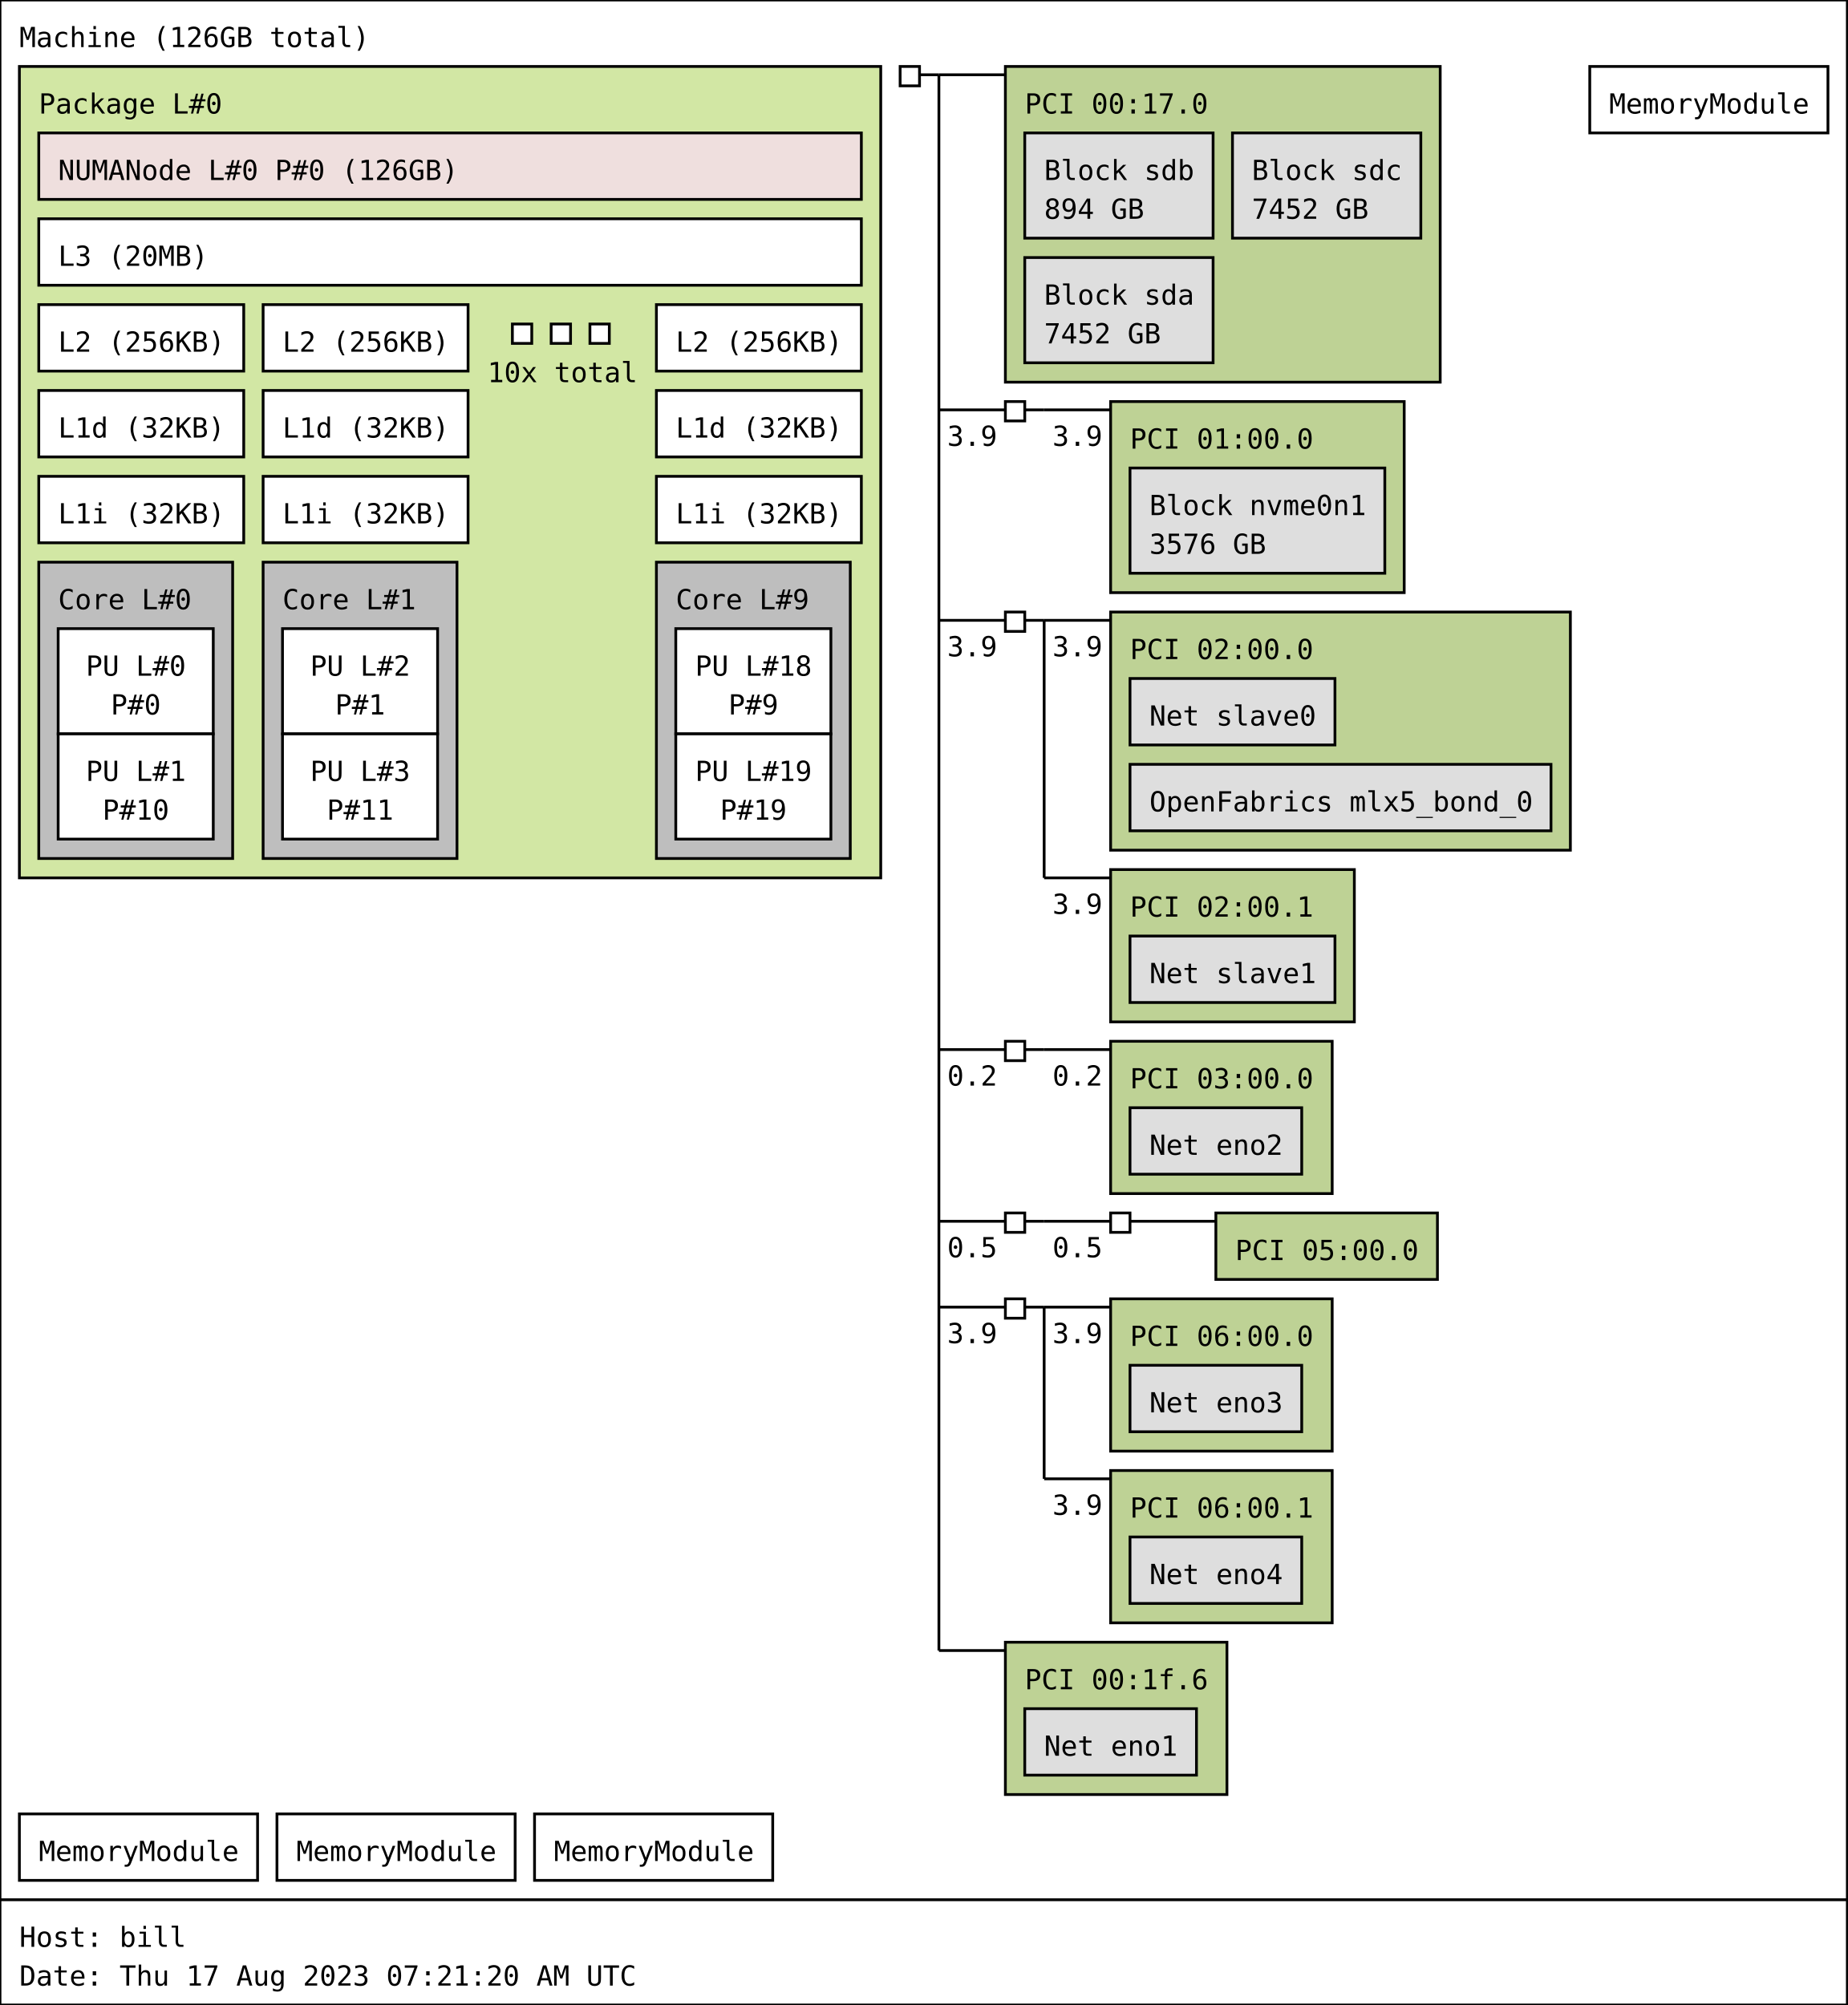
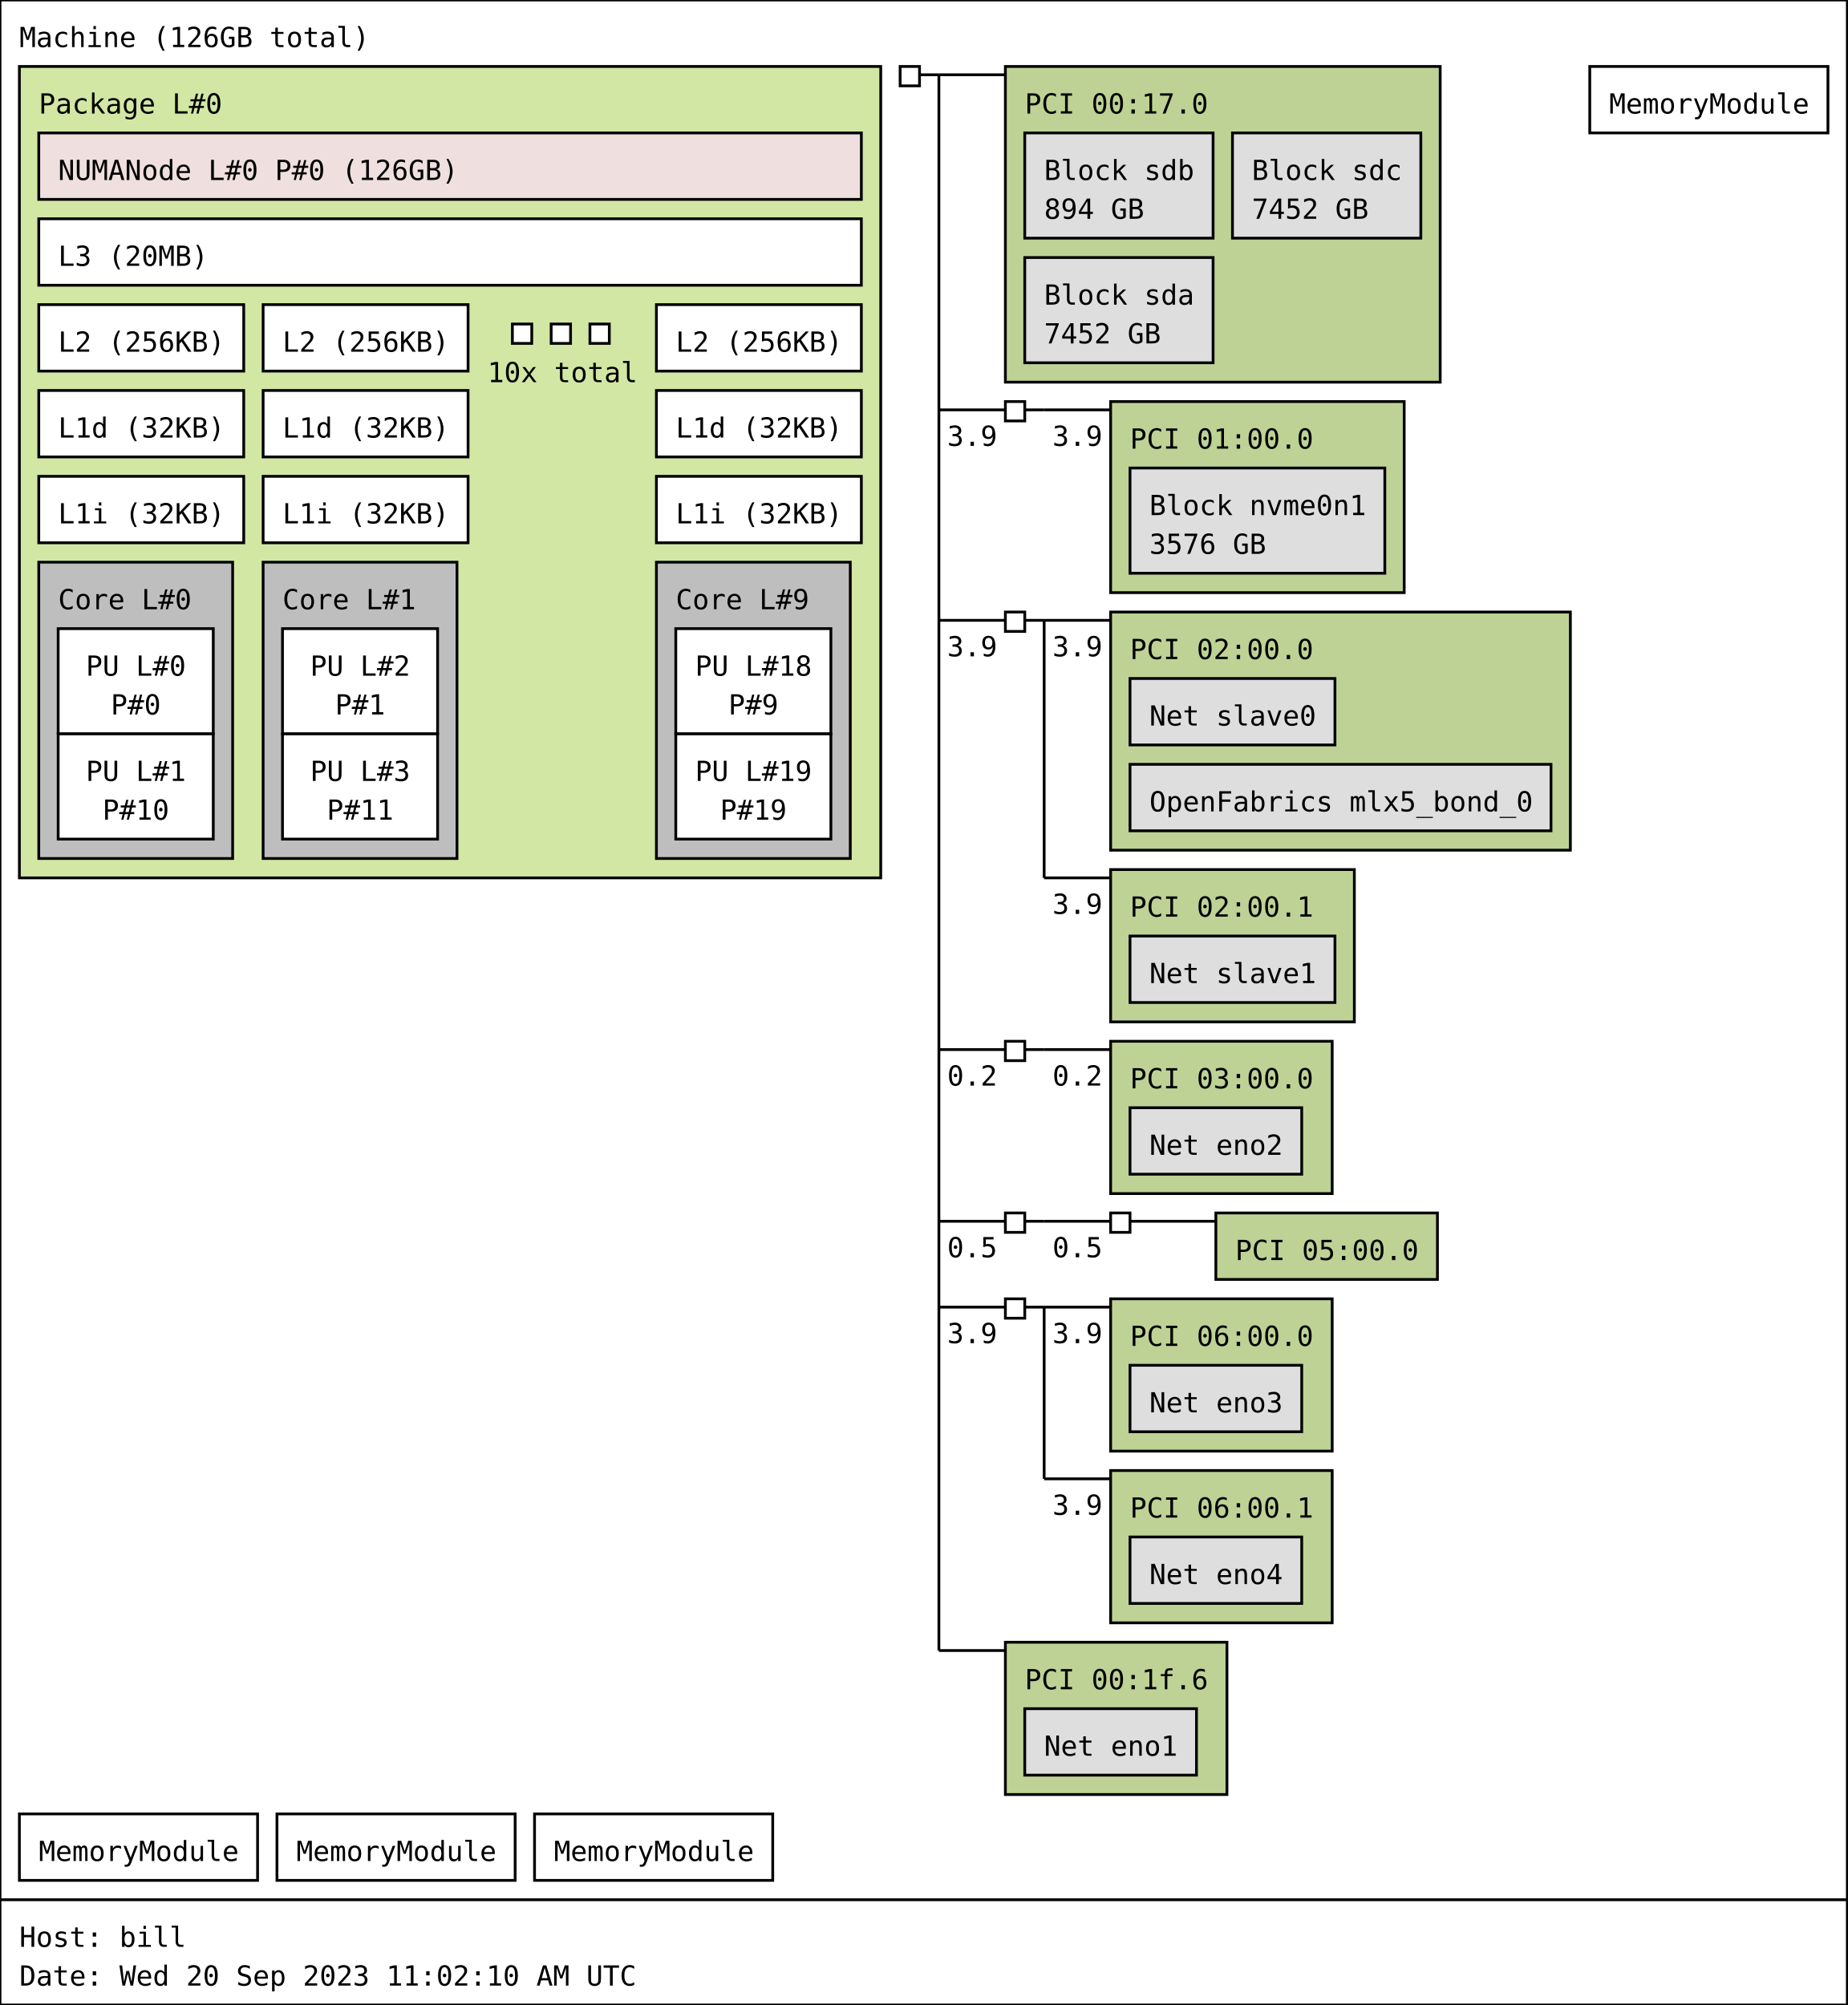
<svg xmlns="http://www.w3.org/2000/svg" width="667px" height="724px" viewBox="0 0 667px 724px" version="1.1">
  <rect id="Machine_0_rect" class="Machine" x="0" y="0" width="667" height="686" fill="rgb(255,255,255)" stroke="rgb(0,0,0)" stroke-width="1" />
  <text id="Machine_0_text" class="Machine" font-family="Monospace" x="7" y="17" fill="rgb(0,0,0)" font-size="10px">Machine (126GB total)</text>
  <rect id="Package_0_rect" class="Package" x="7" y="24" width="311" height="293" fill="rgb(210,231,164)" stroke="rgb(0,0,0)" stroke-width="1" />
  <text id="Package_0_text" class="Package" font-family="Monospace" x="14" y="41" fill="rgb(0,0,0)" font-size="10px">Package L#0</text>
  <rect id="L3_0_rect" class="L3" x="14" y="79" width="297" height="24" fill="rgb(255,255,255)" stroke="rgb(0,0,0)" stroke-width="1" />
  <text id="L3_0_text" class="L3" font-family="Monospace" x="21" y="96" fill="rgb(0,0,0)" font-size="10px">L3 (20MB)</text>
  <rect id="L2_0_rect" class="L2" x="14" y="110" width="74" height="24" fill="rgb(255,255,255)" stroke="rgb(0,0,0)" stroke-width="1" />
  <text id="L2_0_text" class="L2" font-family="Monospace" x="21" y="127" fill="rgb(0,0,0)" font-size="10px">L2 (256KB)</text>
  <rect id="L1d_0_rect" class="L1d" x="14" y="141" width="74" height="24" fill="rgb(255,255,255)" stroke="rgb(0,0,0)" stroke-width="1" />
  <text id="L1d_0_text" class="L1d" font-family="Monospace" x="21" y="158" fill="rgb(0,0,0)" font-size="10px">L1d (32KB)</text>
  <rect id="L1i_0_rect" class="L1i" x="14" y="172" width="74" height="24" fill="rgb(255,255,255)" stroke="rgb(0,0,0)" stroke-width="1" />
  <text id="L1i_0_text" class="L1i" font-family="Monospace" x="21" y="189" fill="rgb(0,0,0)" font-size="10px">L1i (32KB)</text>
  <rect id="Core_0_rect" class="Core" x="14" y="203" width="70" height="107" fill="rgb(190,190,190)" stroke="rgb(0,0,0)" stroke-width="1" />
  <text id="Core_0_text" class="Core" font-family="Monospace" x="21" y="220" fill="rgb(0,0,0)" font-size="10px">Core L#0</text>
  <rect id="PU_0_rect" class="PU" x="21" y="227" width="56" height="38" fill="rgb(255,255,255)" stroke="rgb(0,0,0)" stroke-width="1" />
  <text id="PU_0_text" class="PU" font-family="Monospace" x="31" y="244" fill="rgb(0,0,0)" font-size="10px">PU L#0</text>
  <text id="PU_0_text_1" class="PU" font-family="Monospace" x="40" y="258" fill="rgb(0,0,0)" font-size="10px">P#0</text>
  <rect id="PU_1_rect" class="PU" x="21" y="265" width="56" height="38" fill="rgb(255,255,255)" stroke="rgb(0,0,0)" stroke-width="1" />
  <text id="PU_1_text" class="PU" font-family="Monospace" x="31" y="282" fill="rgb(0,0,0)" font-size="10px">PU L#1</text>
  <text id="PU_1_text_1" class="PU" font-family="Monospace" x="37" y="296" fill="rgb(0,0,0)" font-size="10px">P#10</text>
  <rect id="L2_1_rect" class="L2" x="95" y="110" width="74" height="24" fill="rgb(255,255,255)" stroke="rgb(0,0,0)" stroke-width="1" />
  <text id="L2_1_text" class="L2" font-family="Monospace" x="102" y="127" fill="rgb(0,0,0)" font-size="10px">L2 (256KB)</text>
  <rect id="L1d_1_rect" class="L1d" x="95" y="141" width="74" height="24" fill="rgb(255,255,255)" stroke="rgb(0,0,0)" stroke-width="1" />
  <text id="L1d_1_text" class="L1d" font-family="Monospace" x="102" y="158" fill="rgb(0,0,0)" font-size="10px">L1d (32KB)</text>
  <rect id="L1i_1_rect" class="L1i" x="95" y="172" width="74" height="24" fill="rgb(255,255,255)" stroke="rgb(0,0,0)" stroke-width="1" />
  <text id="L1i_1_text" class="L1i" font-family="Monospace" x="102" y="189" fill="rgb(0,0,0)" font-size="10px">L1i (32KB)</text>
  <rect id="Core_1_rect" class="Core" x="95" y="203" width="70" height="107" fill="rgb(190,190,190)" stroke="rgb(0,0,0)" stroke-width="1" />
  <text id="Core_1_text" class="Core" font-family="Monospace" x="102" y="220" fill="rgb(0,0,0)" font-size="10px">Core L#1</text>
  <rect id="PU_2_rect" class="PU" x="102" y="227" width="56" height="38" fill="rgb(255,255,255)" stroke="rgb(0,0,0)" stroke-width="1" />
  <text id="PU_2_text" class="PU" font-family="Monospace" x="112" y="244" fill="rgb(0,0,0)" font-size="10px">PU L#2</text>
  <text id="PU_2_text_1" class="PU" font-family="Monospace" x="121" y="258" fill="rgb(0,0,0)" font-size="10px">P#1</text>
  <rect id="PU_3_rect" class="PU" x="102" y="265" width="56" height="38" fill="rgb(255,255,255)" stroke="rgb(0,0,0)" stroke-width="1" />
  <text id="PU_3_text" class="PU" font-family="Monospace" x="112" y="282" fill="rgb(0,0,0)" font-size="10px">PU L#3</text>
  <text id="PU_3_text_1" class="PU" font-family="Monospace" x="118" y="296" fill="rgb(0,0,0)" font-size="10px">P#11</text>
  <rect id="L2_2_rect" class="L2" x="185" y="117" width="7" height="7" fill="rgb(255,255,255)" stroke="rgb(0,0,0)" stroke-width="1" />
  <rect id="L2_2_rect" class="L2" x="199" y="117" width="7" height="7" fill="rgb(255,255,255)" stroke="rgb(0,0,0)" stroke-width="1" />
  <rect id="L2_2_rect" class="L2" x="213" y="117" width="7" height="7" fill="rgb(255,255,255)" stroke="rgb(0,0,0)" stroke-width="1" />
  <text id="L2_2_text" class="L2" font-family="Monospace" x="176" y="138" fill="rgb(0,0,0)" font-size="10px">10x total</text>
  <rect id="L2_9_rect" class="L2" x="237" y="110" width="74" height="24" fill="rgb(255,255,255)" stroke="rgb(0,0,0)" stroke-width="1" />
  <text id="L2_9_text" class="L2" font-family="Monospace" x="244" y="127" fill="rgb(0,0,0)" font-size="10px">L2 (256KB)</text>
  <rect id="L1d_9_rect" class="L1d" x="237" y="141" width="74" height="24" fill="rgb(255,255,255)" stroke="rgb(0,0,0)" stroke-width="1" />
  <text id="L1d_9_text" class="L1d" font-family="Monospace" x="244" y="158" fill="rgb(0,0,0)" font-size="10px">L1d (32KB)</text>
  <rect id="L1i_9_rect" class="L1i" x="237" y="172" width="74" height="24" fill="rgb(255,255,255)" stroke="rgb(0,0,0)" stroke-width="1" />
  <text id="L1i_9_text" class="L1i" font-family="Monospace" x="244" y="189" fill="rgb(0,0,0)" font-size="10px">L1i (32KB)</text>
  <rect id="Core_9_rect" class="Core" x="237" y="203" width="70" height="107" fill="rgb(190,190,190)" stroke="rgb(0,0,0)" stroke-width="1" />
  <text id="Core_9_text" class="Core" font-family="Monospace" x="244" y="220" fill="rgb(0,0,0)" font-size="10px">Core L#9</text>
  <rect id="PU_18_rect" class="PU" x="244" y="227" width="56" height="38" fill="rgb(255,255,255)" stroke="rgb(0,0,0)" stroke-width="1" />
  <text id="PU_18_text" class="PU" font-family="Monospace" x="251" y="244" fill="rgb(0,0,0)" font-size="10px">PU L#18</text>
  <text id="PU_18_text_1" class="PU" font-family="Monospace" x="263" y="258" fill="rgb(0,0,0)" font-size="10px">P#9</text>
  <rect id="PU_19_rect" class="PU" x="244" y="265" width="56" height="38" fill="rgb(255,255,255)" stroke="rgb(0,0,0)" stroke-width="1" />
  <text id="PU_19_text" class="PU" font-family="Monospace" x="251" y="282" fill="rgb(0,0,0)" font-size="10px">PU L#19</text>
  <text id="PU_19_text_1" class="PU" font-family="Monospace" x="260" y="296" fill="rgb(0,0,0)" font-size="10px">P#19</text>
  <rect id="NUMANode_0_rect" class="NUMANode" x="14" y="48" width="297" height="24" fill="rgb(239,223,222)" stroke="rgb(0,0,0)" stroke-width="1" />
  <text id="NUMANode_0_text" class="NUMANode" font-family="Monospace" x="21" y="65" fill="rgb(0,0,0)" font-size="10px">NUMANode L#0 P#0 (126GB)</text>
  <rect id="HostBridge_0_rect" class="HostBridge" x="325" y="24" width="7" height="7" fill="rgb(255,255,255)" stroke="rgb(0,0,0)" stroke-width="1" />
  <line id="HostBridge_0_line" class="HostBridge" x1="332" y1="27" x2="339" y2="27" stroke="rgb(0,0,0)" stroke-width="1" />
  <line id="HostBridge_0_line_2" class="HostBridge" x1="339" y1="27" x2="363" y2="27" stroke="rgb(0,0,0)" stroke-width="1" />
  <line id="HostBridge_0_line_3" class="HostBridge" x1="339" y1="148" x2="363" y2="148" stroke="rgb(0,0,0)" stroke-width="1" />
  <text id="HostBridge_0_text_3" class="HostBridge" font-family="Monospace" x="342" y="161" fill="rgb(0,0,0)" font-size="10px">3.9</text>
  <line id="HostBridge_0_line_4" class="HostBridge" x1="339" y1="224" x2="363" y2="224" stroke="rgb(0,0,0)" stroke-width="1" />
  <text id="HostBridge_0_text_4" class="HostBridge" font-family="Monospace" x="342" y="237" fill="rgb(0,0,0)" font-size="10px">3.9</text>
  <line id="HostBridge_0_line_5" class="HostBridge" x1="339" y1="379" x2="363" y2="379" stroke="rgb(0,0,0)" stroke-width="1" />
  <text id="HostBridge_0_text_5" class="HostBridge" font-family="Monospace" x="342" y="392" fill="rgb(0,0,0)" font-size="10px">0.2</text>
  <line id="HostBridge_0_line_6" class="HostBridge" x1="339" y1="441" x2="363" y2="441" stroke="rgb(0,0,0)" stroke-width="1" />
  <text id="HostBridge_0_text_6" class="HostBridge" font-family="Monospace" x="342" y="454" fill="rgb(0,0,0)" font-size="10px">0.5</text>
  <line id="HostBridge_0_line_7" class="HostBridge" x1="339" y1="472" x2="363" y2="472" stroke="rgb(0,0,0)" stroke-width="1" />
  <text id="HostBridge_0_text_7" class="HostBridge" font-family="Monospace" x="342" y="485" fill="rgb(0,0,0)" font-size="10px">3.9</text>
  <line id="HostBridge_0_line_8" class="HostBridge" x1="339" y1="596" x2="363" y2="596" stroke="rgb(0,0,0)" stroke-width="1" />
  <line id="HostBridge_0_line_1" class="HostBridge" x1="339" y1="27" x2="339" y2="596" stroke="rgb(0,0,0)" stroke-width="1" />
  <rect id="PCI_0_rect" class="PCI" x="363" y="24" width="157" height="114" fill="rgb(190,210,149)" stroke="rgb(0,0,0)" stroke-width="1" />
  <text id="PCI_0_text" class="PCI" font-family="Monospace" x="370" y="41" fill="rgb(0,0,0)" font-size="10px">PCI 00:17.0</text>
  <rect id="Block_0_rect" class="Block" x="370" y="48" width="68" height="38" fill="rgb(222,222,222)" stroke="rgb(0,0,0)" stroke-width="1" />
  <text id="Block_0_text" class="Block" font-family="Monospace" x="377" y="65" fill="rgb(0,0,0)" font-size="10px">Block sdb</text>
  <text id="Block_0_text_1" class="Block" font-family="Monospace" x="377" y="79" fill="rgb(0,0,0)" font-size="10px">894 GB</text>
  <rect id="Block_1_rect" class="Block" x="445" y="48" width="68" height="38" fill="rgb(222,222,222)" stroke="rgb(0,0,0)" stroke-width="1" />
  <text id="Block_1_text" class="Block" font-family="Monospace" x="452" y="65" fill="rgb(0,0,0)" font-size="10px">Block sdc</text>
  <text id="Block_1_text_1" class="Block" font-family="Monospace" x="452" y="79" fill="rgb(0,0,0)" font-size="10px">7452 GB</text>
  <rect id="Block_2_rect" class="Block" x="370" y="93" width="68" height="38" fill="rgb(222,222,222)" stroke="rgb(0,0,0)" stroke-width="1" />
  <text id="Block_2_text" class="Block" font-family="Monospace" x="377" y="110" fill="rgb(0,0,0)" font-size="10px">Block sda</text>
  <text id="Block_2_text_1" class="Block" font-family="Monospace" x="377" y="124" fill="rgb(0,0,0)" font-size="10px">7452 GB</text>
  <rect id="PCIBridge_1_rect" class="PCIBridge" x="363" y="145" width="7" height="7" fill="rgb(255,255,255)" stroke="rgb(0,0,0)" stroke-width="1" />
  <line id="PCIBridge_1_line" class="PCIBridge" x1="370" y1="148" x2="377" y2="148" stroke="rgb(0,0,0)" stroke-width="1" />
  <line id="PCIBridge_1_line_2" class="PCIBridge" x1="377" y1="148" x2="401" y2="148" stroke="rgb(0,0,0)" stroke-width="1" />
  <text id="PCIBridge_1_text_2" class="PCIBridge" font-family="Monospace" x="380" y="161" fill="rgb(0,0,0)" font-size="10px">3.9</text>
  <line id="PCIBridge_1_line_1" class="PCIBridge" x1="377" y1="148" x2="377" y2="148" stroke="rgb(0,0,0)" stroke-width="1" />
  <rect id="PCI_1_rect" class="PCI" x="401" y="145" width="106" height="69" fill="rgb(190,210,149)" stroke="rgb(0,0,0)" stroke-width="1" />
  <text id="PCI_1_text" class="PCI" font-family="Monospace" x="408" y="162" fill="rgb(0,0,0)" font-size="10px">PCI 01:00.0</text>
  <rect id="Block_3_rect" class="Block" x="408" y="169" width="92" height="38" fill="rgb(222,222,222)" stroke="rgb(0,0,0)" stroke-width="1" />
  <text id="Block_3_text" class="Block" font-family="Monospace" x="415" y="186" fill="rgb(0,0,0)" font-size="10px">Block nvme0n1</text>
  <text id="Block_3_text_1" class="Block" font-family="Monospace" x="415" y="200" fill="rgb(0,0,0)" font-size="10px">3576 GB</text>
  <rect id="PCIBridge_2_rect" class="PCIBridge" x="363" y="221" width="7" height="7" fill="rgb(255,255,255)" stroke="rgb(0,0,0)" stroke-width="1" />
  <line id="PCIBridge_2_line" class="PCIBridge" x1="370" y1="224" x2="377" y2="224" stroke="rgb(0,0,0)" stroke-width="1" />
  <line id="PCIBridge_2_line_2" class="PCIBridge" x1="377" y1="224" x2="401" y2="224" stroke="rgb(0,0,0)" stroke-width="1" />
  <text id="PCIBridge_2_text_2" class="PCIBridge" font-family="Monospace" x="380" y="237" fill="rgb(0,0,0)" font-size="10px">3.9</text>
  <line id="PCIBridge_2_line_3" class="PCIBridge" x1="377" y1="317" x2="401" y2="317" stroke="rgb(0,0,0)" stroke-width="1" />
  <text id="PCIBridge_2_text_3" class="PCIBridge" font-family="Monospace" x="380" y="330" fill="rgb(0,0,0)" font-size="10px">3.9</text>
  <line id="PCIBridge_2_line_1" class="PCIBridge" x1="377" y1="224" x2="377" y2="317" stroke="rgb(0,0,0)" stroke-width="1" />
  <rect id="PCI_2_rect" class="PCI" x="401" y="221" width="166" height="86" fill="rgb(190,210,149)" stroke="rgb(0,0,0)" stroke-width="1" />
  <text id="PCI_2_text" class="PCI" font-family="Monospace" x="408" y="238" fill="rgb(0,0,0)" font-size="10px">PCI 02:00.0</text>
  <rect id="Net_4_rect" class="Net" x="408" y="245" width="74" height="24" fill="rgb(222,222,222)" stroke="rgb(0,0,0)" stroke-width="1" />
  <text id="Net_4_text" class="Net" font-family="Monospace" x="415" y="262" fill="rgb(0,0,0)" font-size="10px">Net slave0</text>
  <rect id="OpenFabrics_5_rect" class="OpenFabrics" x="408" y="276" width="152" height="24" fill="rgb(222,222,222)" stroke="rgb(0,0,0)" stroke-width="1" />
  <text id="OpenFabrics_5_text" class="OpenFabrics" font-family="Monospace" x="415" y="293" fill="rgb(0,0,0)" font-size="10px">OpenFabrics mlx5_bond_0</text>
  <rect id="PCI_3_rect" class="PCI" x="401" y="314" width="88" height="55" fill="rgb(190,210,149)" stroke="rgb(0,0,0)" stroke-width="1" />
  <text id="PCI_3_text" class="PCI" font-family="Monospace" x="408" y="331" fill="rgb(0,0,0)" font-size="10px">PCI 02:00.1</text>
  <rect id="Net_6_rect" class="Net" x="408" y="338" width="74" height="24" fill="rgb(222,222,222)" stroke="rgb(0,0,0)" stroke-width="1" />
  <text id="Net_6_text" class="Net" font-family="Monospace" x="415" y="355" fill="rgb(0,0,0)" font-size="10px">Net slave1</text>
  <rect id="PCIBridge_3_rect" class="PCIBridge" x="363" y="376" width="7" height="7" fill="rgb(255,255,255)" stroke="rgb(0,0,0)" stroke-width="1" />
  <line id="PCIBridge_3_line" class="PCIBridge" x1="370" y1="379" x2="377" y2="379" stroke="rgb(0,0,0)" stroke-width="1" />
  <line id="PCIBridge_3_line_2" class="PCIBridge" x1="377" y1="379" x2="401" y2="379" stroke="rgb(0,0,0)" stroke-width="1" />
  <text id="PCIBridge_3_text_2" class="PCIBridge" font-family="Monospace" x="380" y="392" fill="rgb(0,0,0)" font-size="10px">0.2</text>
  <line id="PCIBridge_3_line_1" class="PCIBridge" x1="377" y1="379" x2="377" y2="379" stroke="rgb(0,0,0)" stroke-width="1" />
  <rect id="PCI_4_rect" class="PCI" x="401" y="376" width="80" height="55" fill="rgb(190,210,149)" stroke="rgb(0,0,0)" stroke-width="1" />
  <text id="PCI_4_text" class="PCI" font-family="Monospace" x="408" y="393" fill="rgb(0,0,0)" font-size="10px">PCI 03:00.0</text>
  <rect id="Net_7_rect" class="Net" x="408" y="400" width="62" height="24" fill="rgb(222,222,222)" stroke="rgb(0,0,0)" stroke-width="1" />
  <text id="Net_7_text" class="Net" font-family="Monospace" x="415" y="417" fill="rgb(0,0,0)" font-size="10px">Net eno2</text>
  <rect id="PCIBridge_4_rect" class="PCIBridge" x="363" y="438" width="7" height="7" fill="rgb(255,255,255)" stroke="rgb(0,0,0)" stroke-width="1" />
  <line id="PCIBridge_4_line" class="PCIBridge" x1="370" y1="441" x2="377" y2="441" stroke="rgb(0,0,0)" stroke-width="1" />
  <line id="PCIBridge_4_line_2" class="PCIBridge" x1="377" y1="441" x2="401" y2="441" stroke="rgb(0,0,0)" stroke-width="1" />
  <text id="PCIBridge_4_text_2" class="PCIBridge" font-family="Monospace" x="380" y="454" fill="rgb(0,0,0)" font-size="10px">0.5</text>
  <line id="PCIBridge_4_line_1" class="PCIBridge" x1="377" y1="441" x2="377" y2="441" stroke="rgb(0,0,0)" stroke-width="1" />
  <rect id="PCIBridge_5_rect" class="PCIBridge" x="401" y="438" width="7" height="7" fill="rgb(255,255,255)" stroke="rgb(0,0,0)" stroke-width="1" />
  <line id="PCIBridge_5_line" class="PCIBridge" x1="408" y1="441" x2="415" y2="441" stroke="rgb(0,0,0)" stroke-width="1" />
  <line id="PCIBridge_5_line_2" class="PCIBridge" x1="415" y1="441" x2="439" y2="441" stroke="rgb(0,0,0)" stroke-width="1" />
  <line id="PCIBridge_5_line_1" class="PCIBridge" x1="415" y1="441" x2="415" y2="441" stroke="rgb(0,0,0)" stroke-width="1" />
  <rect id="PCI_5_rect" class="PCI" x="439" y="438" width="80" height="24" fill="rgb(190,210,149)" stroke="rgb(0,0,0)" stroke-width="1" />
  <text id="PCI_5_text" class="PCI" font-family="Monospace" x="446" y="455" fill="rgb(0,0,0)" font-size="10px">PCI 05:00.0</text>
  <rect id="PCIBridge_6_rect" class="PCIBridge" x="363" y="469" width="7" height="7" fill="rgb(255,255,255)" stroke="rgb(0,0,0)" stroke-width="1" />
  <line id="PCIBridge_6_line" class="PCIBridge" x1="370" y1="472" x2="377" y2="472" stroke="rgb(0,0,0)" stroke-width="1" />
  <line id="PCIBridge_6_line_2" class="PCIBridge" x1="377" y1="472" x2="401" y2="472" stroke="rgb(0,0,0)" stroke-width="1" />
  <text id="PCIBridge_6_text_2" class="PCIBridge" font-family="Monospace" x="380" y="485" fill="rgb(0,0,0)" font-size="10px">3.9</text>
  <line id="PCIBridge_6_line_3" class="PCIBridge" x1="377" y1="534" x2="401" y2="534" stroke="rgb(0,0,0)" stroke-width="1" />
  <text id="PCIBridge_6_text_3" class="PCIBridge" font-family="Monospace" x="380" y="547" fill="rgb(0,0,0)" font-size="10px">3.9</text>
  <line id="PCIBridge_6_line_1" class="PCIBridge" x1="377" y1="472" x2="377" y2="534" stroke="rgb(0,0,0)" stroke-width="1" />
  <rect id="PCI_6_rect" class="PCI" x="401" y="469" width="80" height="55" fill="rgb(190,210,149)" stroke="rgb(0,0,0)" stroke-width="1" />
  <text id="PCI_6_text" class="PCI" font-family="Monospace" x="408" y="486" fill="rgb(0,0,0)" font-size="10px">PCI 06:00.0</text>
  <rect id="Net_8_rect" class="Net" x="408" y="493" width="62" height="24" fill="rgb(222,222,222)" stroke="rgb(0,0,0)" stroke-width="1" />
  <text id="Net_8_text" class="Net" font-family="Monospace" x="415" y="510" fill="rgb(0,0,0)" font-size="10px">Net eno3</text>
  <rect id="PCI_7_rect" class="PCI" x="401" y="531" width="80" height="55" fill="rgb(190,210,149)" stroke="rgb(0,0,0)" stroke-width="1" />
  <text id="PCI_7_text" class="PCI" font-family="Monospace" x="408" y="548" fill="rgb(0,0,0)" font-size="10px">PCI 06:00.1</text>
  <rect id="Net_9_rect" class="Net" x="408" y="555" width="62" height="24" fill="rgb(222,222,222)" stroke="rgb(0,0,0)" stroke-width="1" />
  <text id="Net_9_text" class="Net" font-family="Monospace" x="415" y="572" fill="rgb(0,0,0)" font-size="10px">Net eno4</text>
  <rect id="PCI_8_rect" class="PCI" x="363" y="593" width="80" height="55" fill="rgb(190,210,149)" stroke="rgb(0,0,0)" stroke-width="1" />
  <text id="PCI_8_text" class="PCI" font-family="Monospace" x="370" y="610" fill="rgb(0,0,0)" font-size="10px">PCI 00:1f.6</text>
  <rect id="Net_10_rect" class="Net" x="370" y="617" width="62" height="24" fill="rgb(222,222,222)" stroke="rgb(0,0,0)" stroke-width="1" />
  <text id="Net_10_text" class="Net" font-family="Monospace" x="377" y="634" fill="rgb(0,0,0)" font-size="10px">Net eno1</text>
  <rect id="Misc_0_rect" class="Misc" x="574" y="24" width="86" height="24" fill="rgb(255,255,255)" stroke="rgb(0,0,0)" stroke-width="1" />
  <text id="Misc_0_text" class="Misc" font-family="Monospace" x="581" y="41" fill="rgb(0,0,0)" font-size="10px">MemoryModule</text>
  <rect id="Misc_1_rect" class="Misc" x="7" y="655" width="86" height="24" fill="rgb(255,255,255)" stroke="rgb(0,0,0)" stroke-width="1" />
  <text id="Misc_1_text" class="Misc" font-family="Monospace" x="14" y="672" fill="rgb(0,0,0)" font-size="10px">MemoryModule</text>
  <rect id="Misc_2_rect" class="Misc" x="100" y="655" width="86" height="24" fill="rgb(255,255,255)" stroke="rgb(0,0,0)" stroke-width="1" />
  <text id="Misc_2_text" class="Misc" font-family="Monospace" x="107" y="672" fill="rgb(0,0,0)" font-size="10px">MemoryModule</text>
  <rect id="Misc_3_rect" class="Misc" x="193" y="655" width="86" height="24" fill="rgb(255,255,255)" stroke="rgb(0,0,0)" stroke-width="1" />
  <text id="Misc_3_text" class="Misc" font-family="Monospace" x="200" y="672" fill="rgb(0,0,0)" font-size="10px">MemoryModule</text>
  <rect id="anon_rect" x="0" y="686" width="667" height="38" fill="rgb(255,255,255)" stroke="rgb(0,0,0)" stroke-width="1" />
  <text id="anon_text" font-family="Monospace" x="7" y="703" fill="rgb(0,0,0)" font-size="10px">Host: bill</text>
-   <text id="anon_text_1" font-family="Monospace" x="7" y="717" fill="rgb(0,0,0)" font-size="10px">Date: Thu 17 Aug 2023 07:21:20 AM UTC</text>
+   <text id="anon_text_1" font-family="Monospace" x="7" y="717" fill="rgb(0,0,0)" font-size="10px">Date: Wed 20 Sep 2023 11:02:10 AM UTC</text>
</svg>
